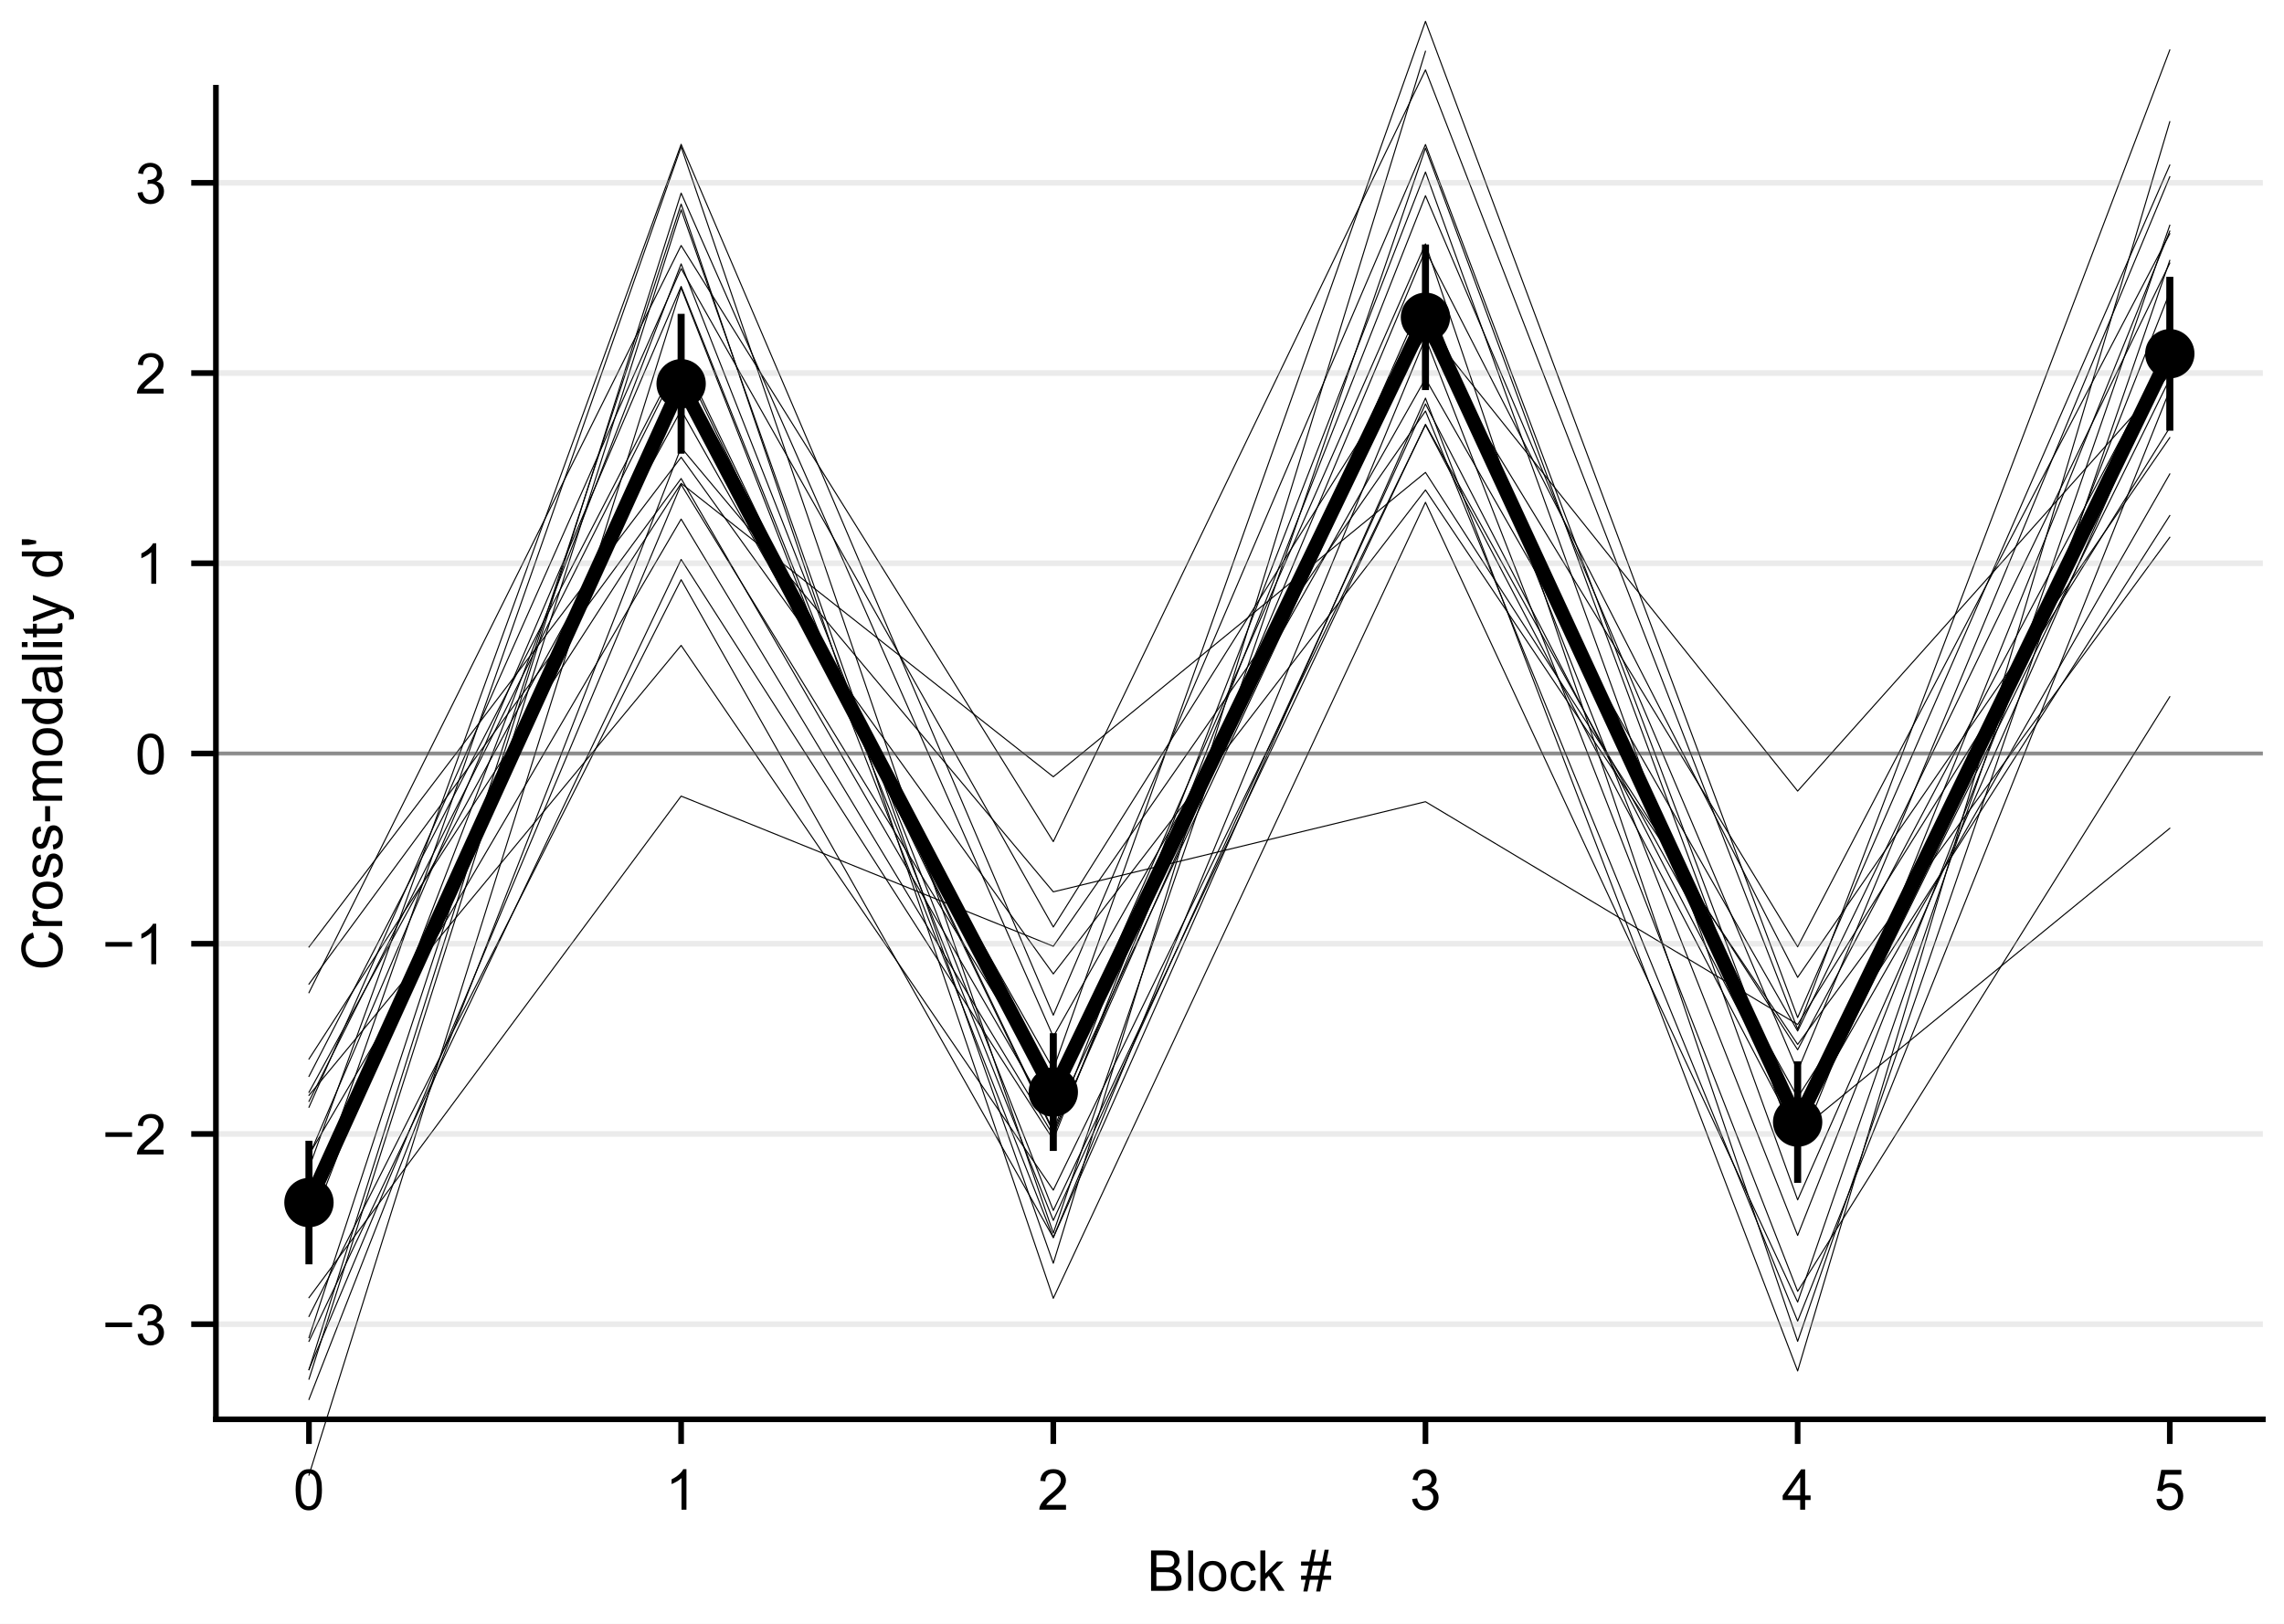
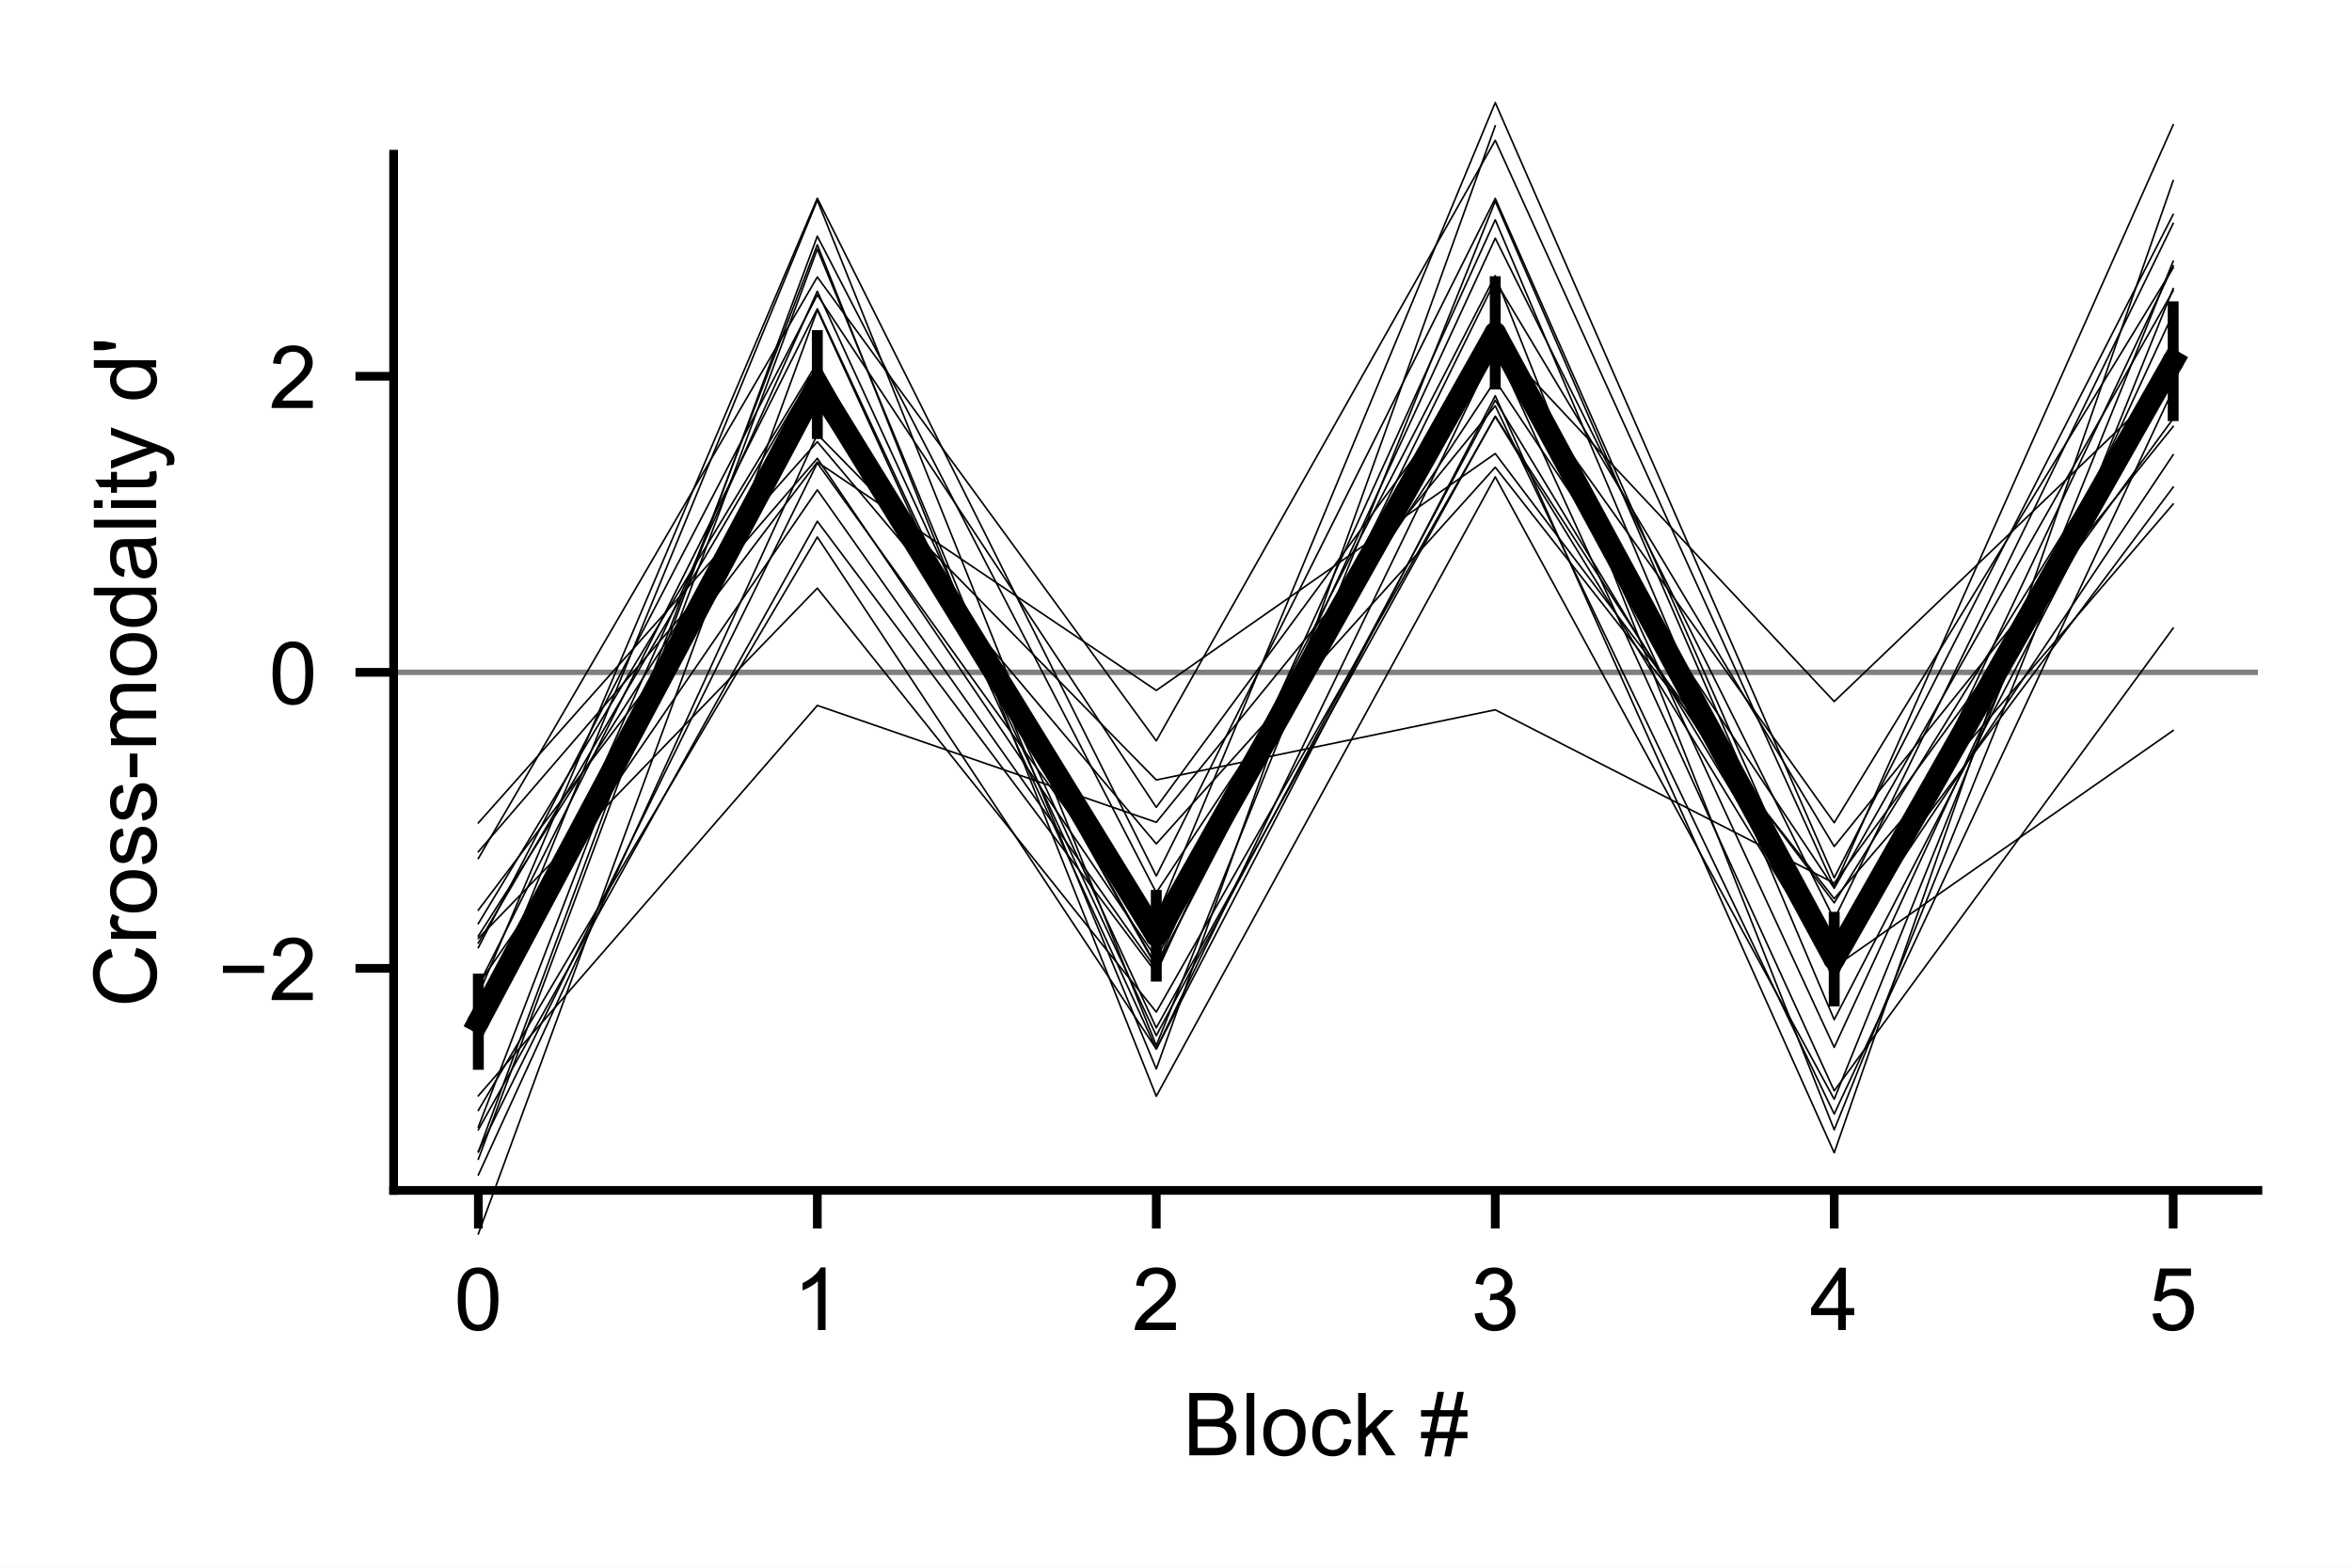
- <svg xmlns="http://www.w3.org/2000/svg" xmlns:xlink="http://www.w3.org/1999/xlink" width="324pt" height="230.4pt" viewBox="0 0 324 230.4" version="1.1">
+ <svg xmlns="http://www.w3.org/2000/svg" xmlns:xlink="http://www.w3.org/1999/xlink" width="216pt" height="144pt" viewBox="0 0 216 144" version="1.1">
  <defs>
    <style type="text/css">*{stroke-linejoin: round; stroke-linecap: butt}</style>
  </defs>
  <g id="figure_1">
    <g id="patch_1">
-       <path d="M 0 230.4  L 324 230.4  L 324 0  L 0 0  z " style="fill: #ffffff" />
+       <path d="M 0 144  L 216 144  L 216 0  L 0 0  z " style="fill: #ffffff" />
    </g>
    <g id="axes_1">
      <g id="patch_2">
-         <path d="M 30.629 201.384  L 321 201.384  L 321 12.445  L 30.629 12.445  z " style="fill: #ffffff" />
+         <path d="M 36.148 109.344  L 207.36 109.344  L 207.36 14.165  L 36.148 14.165  z " style="fill: #ffffff" />
      </g>
      <g id="line2d_1">
-         <path d="M 30.629 106.915  L 321 106.915  " clip-path="url(#p9a1f097218)" style="fill: none; stroke: #808080; stroke-width: 0.5; stroke-linecap: square" />
+         <path d="M 36.148 61.755  L 207.36 61.755  " clip-path="url(#pc5f1c92867)" style="fill: none; stroke: #808080; stroke-width: 0.5; stroke-linecap: square" />
      </g>
      <g id="line2d_2">
-         <path d="M 43.828 164.061  L 96.623 40.637  L 149.417 173.164  L 202.212 57.31  L 255.007 159.554  L 307.801 67.246  " style="fill: none; stroke: #000000; stroke-width: 0.15; stroke-linecap: square" />
+         <path d="M 43.93 90.543  L 75.06 28.367  L 106.189 95.128  L 137.319 36.766  L 168.448 88.272  L 199.578 41.771  " style="fill: none; stroke: #000000; stroke-width: 0.15; stroke-linecap: square" />
      </g>
      <g id="line2d_3">
-         <path d="M 43.828 156.275  L 96.623 51.051  L 149.417 160.635  L 202.212 41.702  L 255.007 175.297  L 307.801 41.456  " style="fill: none; stroke: #000000; stroke-width: 0.15; stroke-linecap: square" />
+         <path d="M 43.93 86.62  L 75.06 33.613  L 106.189 88.817  L 137.319 28.903  L 168.448 96.203  L 199.578 28.78  " style="fill: none; stroke: #000000; stroke-width: 0.15; stroke-linecap: square" />
      </g>
      <g id="line2d_4">
-         <path d="M 43.828 140.852  L 96.623 34.835  L 149.417 119.416  L 202.212 9.918  L 255.007 146.025  L 307.801 7.085  " style="fill: none; stroke: #000000; stroke-width: 0.15; stroke-linecap: square" />
+         <path d="M 43.93 78.851  L 75.06 25.444  L 106.189 68.052  L 137.319 12.892  L 168.448 81.457  L 199.578 11.465  " style="fill: none; stroke: #000000; stroke-width: 0.15; stroke-linecap: square" />
      </g>
      <g id="line2d_5">
-         <path d="M 43.828 155.421  L 96.623 91.573  L 149.417 168.867  L 202.212 60.287  L 255.007 161.125  L 307.801 53.737  " style="fill: none; stroke: #000000; stroke-width: 0.15; stroke-linecap: square" />
+         <path d="M 43.93 86.19  L 75.06 54.026  L 106.189 92.963  L 137.319 38.266  L 168.448 89.064  L 199.578 34.966  " style="fill: none; stroke: #000000; stroke-width: 0.15; stroke-linecap: square" />
      </g>
      <g id="line2d_6">
-         <path d="M 43.828 165.74  L 96.623 20.475  L 149.417 144.045  L 202.212 20.505  L 255.007 160.681  L 307.801 117.523  " style="fill: none; stroke: #000000; stroke-width: 0.15; stroke-linecap: square" />
+         <path d="M 43.93 91.388  L 75.06 18.21  L 106.189 80.459  L 137.319 18.225  L 168.448 88.84  L 199.578 67.099  " style="fill: none; stroke: #000000; stroke-width: 0.15; stroke-linecap: square" />
      </g>
      <g id="line2d_7">
-         <path d="M 43.828 174.509  L 96.623 37.445  L 149.417 171.749  L 202.212 60.215  L 255.007 155.707  L 307.801 73.146  " style="fill: none; stroke: #000000; stroke-width: 0.15; stroke-linecap: square" />
+         <path d="M 43.93 95.806  L 75.06 26.759  L 106.189 94.415  L 137.319 38.23  L 168.448 86.334  L 199.578 44.744  " style="fill: none; stroke: #000000; stroke-width: 0.15; stroke-linecap: square" />
      </g>
      <g id="line2d_8">
-         <path d="M 43.828 189.812  L 96.623 28.954  L 149.417 184.216  L 202.212 71.273  L 255.007 184.752  L 307.801 31.954  " style="fill: none; stroke: #000000; stroke-width: 0.15; stroke-linecap: square" />
+         <path d="M 43.93 103.515  L 75.06 22.482  L 106.189 100.696  L 137.319 43.8  L 168.448 100.966  L 199.578 23.993  " style="fill: none; stroke: #000000; stroke-width: 0.15; stroke-linecap: square" />
      </g>
      <g id="line2d_9">
-         <path d="M 43.828 195.688  L 96.623 29.764  L 149.417 179.24  L 202.212 7.273  " style="fill: none; stroke: #000000; stroke-width: 0.15; stroke-linecap: square" />
+         <path d="M 43.93 106.475  L 75.06 22.89  L 106.189 98.189  L 137.319 11.56  " style="fill: none; stroke: #000000; stroke-width: 0.15; stroke-linecap: square" />
      </g>
      <g id="line2d_10">
-         <path d="M 43.828 184.129  L 96.623 112.958  L 149.417 134.266  L 202.212 58.32  L 255.007 187.451  L 307.801 55.33  " style="fill: none; stroke: #000000; stroke-width: 0.15; stroke-linecap: square" />
+         <path d="M 43.93 100.652  L 75.06 64.799  L 106.189 75.533  L 137.319 37.275  L 168.448 102.325  L 199.578 35.768  " style="fill: none; stroke: #000000; stroke-width: 0.15; stroke-linecap: square" />
      </g>
      <g id="line2d_11">
-         <path d="M 43.828 194.359  L 96.623 27.397  L 149.417 147.096  L 202.212 53.72  L 255.007 146.289  L 307.801 37.327  " style="fill: none; stroke: #000000; stroke-width: 0.15; stroke-linecap: square" />
+         <path d="M 43.93 105.805  L 75.06 21.697  L 106.189 81.996  L 137.319 34.957  L 168.448 81.59  L 199.578 26.7  " style="fill: none; stroke: #000000; stroke-width: 0.15; stroke-linecap: square" />
      </g>
      <g id="line2d_12">
-         <path d="M 43.828 152.728  L 96.623 50.422  L 149.417 160.421  L 202.212 24.407  L 255.007 170.25  L 307.801 50.677  " style="fill: none; stroke: #000000; stroke-width: 0.15; stroke-linecap: square" />
+         <path d="M 43.93 84.833  L 75.06 33.296  L 106.189 88.709  L 137.319 20.191  L 168.448 93.661  L 199.578 33.424  " style="fill: none; stroke: #000000; stroke-width: 0.15; stroke-linecap: square" />
      </g>
      <g id="line2d_13">
-         <path d="M 43.828 157.105  L 96.623 38.105  L 149.417 131.533  L 202.212 47.617  L 255.007 134.341  L 307.801 33.159  " style="fill: none; stroke: #000000; stroke-width: 0.15; stroke-linecap: square" />
+         <path d="M 43.93 87.038  L 75.06 27.091  L 106.189 74.157  L 137.319 31.883  L 168.448 75.571  L 199.578 24.6  " style="fill: none; stroke: #000000; stroke-width: 0.15; stroke-linecap: square" />
      </g>
      <g id="line2d_14">
-         <path d="M 43.828 194.314  L 96.623 68.754  L 149.417 154.644  L 202.212 34.602  L 255.007 190.323  L 307.801 36.945  " style="fill: none; stroke: #000000; stroke-width: 0.15; stroke-linecap: square" />
+         <path d="M 43.93 105.783  L 75.06 42.531  L 106.189 85.799  L 137.319 25.327  L 168.448 103.772  L 199.578 26.507  " style="fill: none; stroke: #000000; stroke-width: 0.15; stroke-linecap: square" />
      </g>
      <g id="line2d_15">
-         <path d="M 43.828 150.266  L 96.623 68.584  L 149.417 110.216  L 202.212 67.03  L 255.007 148.949  L 307.801 49.15  " style="fill: none; stroke: #000000; stroke-width: 0.15; stroke-linecap: square" />
+         <path d="M 43.93 83.593  L 75.06 42.446  L 106.189 63.418  L 137.319 41.663  L 168.448 82.93  L 199.578 32.655  " style="fill: none; stroke: #000000; stroke-width: 0.15; stroke-linecap: square" />
      </g>
      <g id="line2d_16">
-         <path d="M 43.828 171.404  L 96.623 20.832  L 149.417 174.966  L 202.212 21.014  L 255.007 163.326  L 307.801 32.787  " style="fill: none; stroke: #000000; stroke-width: 0.15; stroke-linecap: square" />
+         <path d="M 43.93 94.242  L 75.06 18.39  L 106.189 96.036  L 137.319 18.482  L 168.448 90.172  L 199.578 24.413  " style="fill: none; stroke: #000000; stroke-width: 0.15; stroke-linecap: square" />
      </g>
      <g id="line2d_17">
-         <path d="M 43.828 198.565  L 96.623 63.507  L 149.417 126.544  L 202.212 113.753  L 255.007 145.363  L 307.801 60.657  " style="fill: none; stroke: #000000; stroke-width: 0.15; stroke-linecap: square" />
+         <path d="M 43.93 107.924  L 75.06 39.888  L 106.189 71.643  L 137.319 65.2  L 168.448 81.123  L 199.578 38.452  " style="fill: none; stroke: #000000; stroke-width: 0.15; stroke-linecap: square" />
      </g>
      <g id="line2d_18">
-         <path d="M 43.828 190.323  L 96.623 79.379  L 149.417 161.731  L 202.212 27.768  L 255.007 151.962  L 307.801 25.071  " style="fill: none; stroke: #000000; stroke-width: 0.15; stroke-linecap: square" />
+         <path d="M 43.93 103.772  L 75.06 47.883  L 106.189 89.369  L 137.319 21.884  L 168.448 84.448  L 199.578 20.525  " style="fill: none; stroke: #000000; stroke-width: 0.15; stroke-linecap: square" />
      </g>
      <g id="line2d_19">
-         <path d="M 43.828 163.869  L 96.623 73.653  L 149.417 161.086  L 202.212 35.502  L 255.007 138.677  L 307.801 62.09  " style="fill: none; stroke: #000000; stroke-width: 0.15; stroke-linecap: square" />
+         <path d="M 43.93 90.446  L 75.06 44.999  L 106.189 89.044  L 137.319 25.78  L 168.448 77.755  L 199.578 39.174  " style="fill: none; stroke: #000000; stroke-width: 0.15; stroke-linecap: square" />
      </g>
      <g id="line2d_20">
-         <path d="M 43.828 139.632  L 96.623 67.902  L 149.417 159.031  L 202.212 46.274  L 255.007 112.246  L 307.801 53.097  " style="fill: none; stroke: #000000; stroke-width: 0.15; stroke-linecap: square" />
+         <path d="M 43.93 78.236  L 75.06 42.102  L 106.189 88.009  L 137.319 31.206  L 168.448 64.44  L 199.578 34.644  " style="fill: none; stroke: #000000; stroke-width: 0.15; stroke-linecap: square" />
      </g>
      <g id="line2d_21">
-         <path d="M 43.828 209.307  L 96.623 40.848  L 149.417 175.601  L 202.212 47.938  L 255.007 183.225  L 307.801 98.855  " style="fill: none; stroke: #000000; stroke-width: 0.15; stroke-linecap: square" />
+         <path d="M 43.93 113.336  L 75.06 28.473  L 106.189 96.356  L 137.319 32.045  L 168.448 100.197  L 199.578 57.695  " style="fill: none; stroke: #000000; stroke-width: 0.15; stroke-linecap: square" />
      </g>
      <g id="line2d_22">
-         <path d="M 43.828 154.992  L 96.623 58.198  L 149.417 151.717  L 202.212 3.03  L 255.007 144.383  L 307.801 23.42  " style="fill: none; stroke: #000000; stroke-width: 0.15; stroke-linecap: square" />
+         <path d="M 43.93 85.974  L 75.06 37.214  L 106.189 84.324  L 137.319 9.422  L 168.448 80.63  L 199.578 19.694  " style="fill: none; stroke: #000000; stroke-width: 0.15; stroke-linecap: square" />
      </g>
      <g id="line2d_23">
-         <path d="M 43.828 134.373  L 96.623 64.88  L 149.417 138.192  L 202.212 69.52  L 255.007 148.194  L 307.801 76.233  " style="fill: none; stroke: #000000; stroke-width: 0.15; stroke-linecap: square" />
+         <path d="M 43.93 75.587  L 75.06 40.58  L 106.189 77.511  L 137.319 42.917  L 168.448 82.549  L 199.578 46.299  " style="fill: none; stroke: #000000; stroke-width: 0.15; stroke-linecap: square" />
      </g>
      <g id="line2d_24">
-         <path d="M 43.828 186.788  L 96.623 82.253  L 149.417 175.599  L 202.212 56.49  L 255.007 194.522  L 307.801 17.262  " style="fill: none; stroke: #000000; stroke-width: 0.15; stroke-linecap: square" />
+         <path d="M 43.93 101.992  L 75.06 49.331  L 106.189 96.355  L 137.319 36.353  L 168.448 105.888  L 199.578 16.592  " style="fill: none; stroke: #000000; stroke-width: 0.15; stroke-linecap: square" />
      </g>
      <g id="matplotlib.axis_1">
        <g id="xtick_1">
          <g id="line2d_25">
            <defs>
-               <path id="me7add43375" d="M 0 0  L 0 3.5  " style="stroke: #000000; stroke-width: 0.8" />
+               <path id="m82a7b250ed" d="M 0 0  L 0 3.5  " style="stroke: #000000; stroke-width: 0.8" />
            </defs>
            <g>
-               <use xlink:href="#me7add43375" x="43.828" y="201.384" style="stroke: #000000; stroke-width: 0.8" />
+               <use xlink:href="#m82a7b250ed" x="43.93" y="109.344" style="stroke: #000000; stroke-width: 0.8" />
            </g>
          </g>
          <g id="text_1">
-             <g transform="translate(41.60373 214.2084) scale(0.08 -0.08)">
+             <g transform="translate(41.70581 122.1686) scale(0.08 -0.08)">
              <defs>
                <path id="ArialMT-13" d="M 266 2259  Q 266 3072 433 3567  Q 600 4063 929 4331  Q 1259 4600 1759 4600  Q 2128 4600 2406 4451  Q 2684 4303 2865 4023  Q 3047 3744 3150 3342  Q 3253 2941 3253 2259  Q 3253 1453 3087 958  Q 2922 463 2592 192  Q 2263 -78 1759 -78  Q 1097 -78 719 397  Q 266 969 266 2259  z M 844 2259  Q 844 1131 1108 757  Q 1372 384 1759 384  Q 2147 384 2411 759  Q 2675 1134 2675 2259  Q 2675 3391 2411 3762  Q 2147 4134 1753 4134  Q 1366 4134 1134 3806  Q 844 3388 844 2259  z " transform="scale(0.015625)" />
              </defs>
              <use xlink:href="#ArialMT-13" />
            </g>
          </g>
        </g>
        <g id="xtick_2">
          <g id="line2d_26">
            <g>
-               <use xlink:href="#me7add43375" x="96.623" y="201.384" style="stroke: #000000; stroke-width: 0.8" />
+               <use xlink:href="#m82a7b250ed" x="75.06" y="109.344" style="stroke: #000000; stroke-width: 0.8" />
            </g>
          </g>
          <g id="text_2">
-             <g transform="translate(94.39833 214.2084) scale(0.08 -0.08)">
+             <g transform="translate(72.8353 122.1686) scale(0.08 -0.08)">
              <defs>
                <path id="ArialMT-14" d="M 2384 0  L 1822 0  L 1822 3584  Q 1619 3391 1289 3197  Q 959 3003 697 2906  L 697 3450  Q 1169 3672 1522 3987  Q 1875 4303 2022 4600  L 2384 4600  L 2384 0  z " transform="scale(0.015625)" />
              </defs>
              <use xlink:href="#ArialMT-14" />
            </g>
          </g>
        </g>
        <g id="xtick_3">
          <g id="line2d_27">
            <g>
-               <use xlink:href="#me7add43375" x="149.417" y="201.384" style="stroke: #000000; stroke-width: 0.8" />
+               <use xlink:href="#m82a7b250ed" x="106.189" y="109.344" style="stroke: #000000; stroke-width: 0.8" />
            </g>
          </g>
          <g id="text_3">
-             <g transform="translate(147.1929 214.2084) scale(0.08 -0.08)">
+             <g transform="translate(103.9648 122.1686) scale(0.08 -0.08)">
              <defs>
                <path id="ArialMT-15" d="M 3222 541  L 3222 0  L 194 0  Q 188 203 259 391  Q 375 700 629 1000  Q 884 1300 1366 1694  Q 2113 2306 2375 2664  Q 2638 3022 2638 3341  Q 2638 3675 2398 3904  Q 2159 4134 1775 4134  Q 1369 4134 1125 3890  Q 881 3647 878 3216  L 300 3275  Q 359 3922 746 4261  Q 1134 4600 1788 4600  Q 2447 4600 2831 4234  Q 3216 3869 3216 3328  Q 3216 3053 3103 2787  Q 2991 2522 2730 2228  Q 2469 1934 1863 1422  Q 1356 997 1212 845  Q 1069 694 975 541  L 3222 541  z " transform="scale(0.015625)" />
              </defs>
              <use xlink:href="#ArialMT-15" />
            </g>
          </g>
        </g>
        <g id="xtick_4">
          <g id="line2d_28">
            <g>
-               <use xlink:href="#me7add43375" x="202.212" y="201.384" style="stroke: #000000; stroke-width: 0.8" />
+               <use xlink:href="#m82a7b250ed" x="137.319" y="109.344" style="stroke: #000000; stroke-width: 0.8" />
            </g>
          </g>
          <g id="text_4">
-             <g transform="translate(199.9875 214.2084) scale(0.08 -0.08)">
+             <g transform="translate(135.0943 122.1686) scale(0.08 -0.08)">
              <defs>
                <path id="ArialMT-16" d="M 269 1209  L 831 1284  Q 928 806 1161 595  Q 1394 384 1728 384  Q 2125 384 2398 659  Q 2672 934 2672 1341  Q 2672 1728 2419 1979  Q 2166 2231 1775 2231  Q 1616 2231 1378 2169  L 1441 2663  Q 1497 2656 1531 2656  Q 1891 2656 2178 2843  Q 2466 3031 2466 3422  Q 2466 3731 2256 3934  Q 2047 4138 1716 4138  Q 1388 4138 1169 3931  Q 950 3725 888 3313  L 325 3413  Q 428 3978 793 4289  Q 1159 4600 1703 4600  Q 2078 4600 2393 4439  Q 2709 4278 2876 4000  Q 3044 3722 3044 3409  Q 3044 3113 2884 2869  Q 2725 2625 2413 2481  Q 2819 2388 3044 2092  Q 3269 1797 3269 1353  Q 3269 753 2831 336  Q 2394 -81 1725 -81  Q 1122 -81 723 278  Q 325 638 269 1209  z " transform="scale(0.015625)" />
              </defs>
              <use xlink:href="#ArialMT-16" />
            </g>
          </g>
        </g>
        <g id="xtick_5">
          <g id="line2d_29">
            <g>
-               <use xlink:href="#me7add43375" x="255.007" y="201.384" style="stroke: #000000; stroke-width: 0.8" />
+               <use xlink:href="#m82a7b250ed" x="168.448" y="109.344" style="stroke: #000000; stroke-width: 0.8" />
            </g>
          </g>
          <g id="text_5">
-             <g transform="translate(252.7821 214.2084) scale(0.08 -0.08)">
+             <g transform="translate(166.2238 122.1686) scale(0.08 -0.08)">
              <defs>
                <path id="ArialMT-17" d="M 2069 0  L 2069 1097  L 81 1097  L 81 1613  L 2172 4581  L 2631 4581  L 2631 1613  L 3250 1613  L 3250 1097  L 2631 1097  L 2631 0  L 2069 0  z M 2069 1613  L 2069 3678  L 634 1613  L 2069 1613  z " transform="scale(0.015625)" />
              </defs>
              <use xlink:href="#ArialMT-17" />
            </g>
          </g>
        </g>
        <g id="xtick_6">
          <g id="line2d_30">
            <g>
-               <use xlink:href="#me7add43375" x="307.801" y="201.384" style="stroke: #000000; stroke-width: 0.8" />
+               <use xlink:href="#m82a7b250ed" x="199.578" y="109.344" style="stroke: #000000; stroke-width: 0.8" />
            </g>
          </g>
          <g id="text_6">
-             <g transform="translate(305.5767 214.2084) scale(0.08 -0.08)">
+             <g transform="translate(197.3533 122.1686) scale(0.08 -0.08)">
              <defs>
                <path id="ArialMT-18" d="M 266 1200  L 856 1250  Q 922 819 1161 601  Q 1400 384 1738 384  Q 2144 384 2425 690  Q 2706 997 2706 1503  Q 2706 1984 2436 2262  Q 2166 2541 1728 2541  Q 1456 2541 1237 2417  Q 1019 2294 894 2097  L 366 2166  L 809 4519  L 3088 4519  L 3088 3981  L 1259 3981  L 1013 2750  Q 1425 3038 1878 3038  Q 2478 3038 2890 2622  Q 3303 2206 3303 1553  Q 3303 931 2941 478  Q 2500 -78 1738 -78  Q 1113 -78 717 272  Q 322 622 266 1200  z " transform="scale(0.015625)" />
              </defs>
              <use xlink:href="#ArialMT-18" />
            </g>
          </g>
        </g>
        <g id="text_7">
-           <g transform="translate(162.6977 225.7162) scale(0.08 -0.08)">
+           <g transform="translate(108.637 133.6764) scale(0.08 -0.08)">
            <defs>
              <path id="ArialMT-25" d="M 469 0  L 469 4581  L 2188 4581  Q 2713 4581 3030 4442  Q 3347 4303 3526 4014  Q 3706 3725 3706 3409  Q 3706 3116 3547 2856  Q 3388 2597 3066 2438  Q 3481 2316 3704 2022  Q 3928 1728 3928 1328  Q 3928 1006 3792 729  Q 3656 453 3456 303  Q 3256 153 2954 76  Q 2653 0 2216 0  L 469 0  z M 1075 2656  L 2066 2656  Q 2469 2656 2644 2709  Q 2875 2778 2992 2937  Q 3109 3097 3109 3338  Q 3109 3566 3000 3739  Q 2891 3913 2687 3977  Q 2484 4041 1991 4041  L 1075 4041  L 1075 2656  z M 1075 541  L 2216 541  Q 2509 541 2628 563  Q 2838 600 2978 687  Q 3119 775 3209 942  Q 3300 1109 3300 1328  Q 3300 1584 3169 1773  Q 3038 1963 2805 2039  Q 2572 2116 2134 2116  L 1075 2116  L 1075 541  z " transform="scale(0.015625)" />
              <path id="ArialMT-4f" d="M 409 0  L 409 4581  L 972 4581  L 972 0  L 409 0  z " transform="scale(0.015625)" />
              <path id="ArialMT-52" d="M 213 1659  Q 213 2581 725 3025  Q 1153 3394 1769 3394  Q 2453 3394 2887 2945  Q 3322 2497 3322 1706  Q 3322 1066 3130 698  Q 2938 331 2570 128  Q 2203 -75 1769 -75  Q 1072 -75 642 372  Q 213 819 213 1659  z M 791 1659  Q 791 1022 1069 705  Q 1347 388 1769 388  Q 2188 388 2466 706  Q 2744 1025 2744 1678  Q 2744 2294 2464 2611  Q 2184 2928 1769 2928  Q 1347 2928 1069 2612  Q 791 2297 791 1659  z " transform="scale(0.015625)" />
              <path id="ArialMT-46" d="M 2588 1216  L 3141 1144  Q 3050 572 2676 248  Q 2303 -75 1759 -75  Q 1078 -75 664 370  Q 250 816 250 1647  Q 250 2184 428 2587  Q 606 2991 970 3192  Q 1334 3394 1763 3394  Q 2303 3394 2647 3120  Q 2991 2847 3088 2344  L 2541 2259  Q 2463 2594 2264 2762  Q 2066 2931 1784 2931  Q 1359 2931 1093 2626  Q 828 2322 828 1663  Q 828 994 1084 691  Q 1341 388 1753 388  Q 2084 388 2306 591  Q 2528 794 2588 1216  z " transform="scale(0.015625)" />
              <path id="ArialMT-4e" d="M 425 0  L 425 4581  L 988 4581  L 988 1969  L 2319 3319  L 3047 3319  L 1778 2088  L 3175 0  L 2481 0  L 1384 1697  L 988 1316  L 988 0  L 425 0  z " transform="scale(0.015625)" />
              <path id="ArialMT-3" transform="scale(0.015625)" />
              <path id="ArialMT-6" d="M 322 -78  L 594 1253  L 66 1253  L 66 1719  L 688 1719  L 919 2853  L 66 2853  L 66 3319  L 1013 3319  L 1284 4659  L 1753 4659  L 1481 3319  L 2466 3319  L 2738 4659  L 3209 4659  L 2938 3319  L 3478 3319  L 3478 2853  L 2844 2853  L 2609 1719  L 3478 1719  L 3478 1253  L 2516 1253  L 2244 -78  L 1775 -78  L 2044 1253  L 1063 1253  L 791 -78  L 322 -78  z M 1156 1719  L 2138 1719  L 2372 2853  L 1388 2853  L 1156 1719  z " transform="scale(0.015625)" />
            </defs>
            <use xlink:href="#ArialMT-25" />
            <use xlink:href="#ArialMT-4f" transform="translate(66.70312 0)" />
            <use xlink:href="#ArialMT-52" transform="translate(88.92188 0)" />
            <use xlink:href="#ArialMT-46" transform="translate(144.5312 0)" />
            <use xlink:href="#ArialMT-4e" transform="translate(194.5312 0)" />
            <use xlink:href="#ArialMT-3" transform="translate(244.5312 0)" />
            <use xlink:href="#ArialMT-6" transform="translate(272.3125 0)" />
          </g>
        </g>
      </g>
      <g id="matplotlib.axis_2">
        <g id="ytick_1">
          <g id="line2d_31">
-             <path d="M 30.629 187.888  L 321 187.888  " clip-path="url(#p9a1f097218)" style="fill: none; stroke: #b0b0b0; stroke-opacity: 0.25; stroke-width: 0.8; stroke-linecap: square" />
-           </g>
-           <g id="line2d_32">
            <defs>
-               <path id="m107c733d16" d="M 0 0  L -3.5 0  " style="stroke: #000000; stroke-width: 0.8" />
+               <path id="m3c83c09812" d="M 0 0  L -3.5 0  " style="stroke: #000000; stroke-width: 0.8" />
            </defs>
            <g>
-               <use xlink:href="#m107c733d16" x="30.629" y="187.888" style="stroke: #000000; stroke-width: 0.8" />
+               <use xlink:href="#m3c83c09812" x="36.148" y="88.949" style="stroke: #000000; stroke-width: 0.8" />
            </g>
          </g>
          <g id="text_8">
-             <g transform="translate(14.50821 190.8006) scale(0.08 -0.08)">
+             <g transform="translate(20.02656 91.86094) scale(0.08 -0.08)">
              <defs>
                <path id="ArialMT-ed" d="M 3381 1997  L 356 1997  L 356 2522  L 3381 2522  L 3381 1997  z " transform="scale(0.015625)" />
              </defs>
-               <use xlink:href="#ArialMT-ed" />
-               <use xlink:href="#ArialMT-16" transform="translate(58.40625 0)" />
-             </g>
-           </g>
-         </g>
-         <g id="ytick_2">
-           <g id="line2d_33">
-             <path d="M 30.629 160.897  L 321 160.897  " clip-path="url(#p9a1f097218)" style="fill: none; stroke: #b0b0b0; stroke-opacity: 0.25; stroke-width: 0.8; stroke-linecap: square" />
-           </g>
-           <g id="line2d_34">
-             <g>
-               <use xlink:href="#m107c733d16" x="30.629" y="160.897" style="stroke: #000000; stroke-width: 0.8" />
-             </g>
-           </g>
-           <g id="text_9">
-             <g transform="translate(14.50821 163.8093) scale(0.08 -0.08)">
              <use xlink:href="#ArialMT-ed" />
              <use xlink:href="#ArialMT-15" transform="translate(58.40625 0)" />
            </g>
          </g>
        </g>
+         <g id="ytick_2">
+           <g id="line2d_32">
+             <g>
+               <use xlink:href="#m3c83c09812" x="36.148" y="61.755" style="stroke: #000000; stroke-width: 0.8" />
+             </g>
+           </g>
+           <g id="text_9">
+             <g transform="translate(24.69906 64.66688) scale(0.08 -0.08)">
+               <use xlink:href="#ArialMT-13" />
+             </g>
+           </g>
+         </g>
        <g id="ytick_3">
-           <g id="line2d_35">
-             <path d="M 30.629 133.906  L 321 133.906  " clip-path="url(#p9a1f097218)" style="fill: none; stroke: #b0b0b0; stroke-opacity: 0.25; stroke-width: 0.8; stroke-linecap: square" />
-           </g>
-           <g id="line2d_36">
-             <g>
-               <use xlink:href="#m107c733d16" x="30.629" y="133.906" style="stroke: #000000; stroke-width: 0.8" />
+           <g id="line2d_33">
+             <g>
+               <use xlink:href="#m3c83c09812" x="36.148" y="34.561" style="stroke: #000000; stroke-width: 0.8" />
            </g>
          </g>
          <g id="text_10">
-             <g transform="translate(14.50821 136.8181) scale(0.08 -0.08)">
-               <use xlink:href="#ArialMT-ed" />
-               <use xlink:href="#ArialMT-14" transform="translate(58.40625 0)" />
-             </g>
-           </g>
-         </g>
-         <g id="ytick_4">
-           <g id="line2d_37">
-             <path d="M 30.629 106.915  L 321 106.915  " clip-path="url(#p9a1f097218)" style="fill: none; stroke: #b0b0b0; stroke-opacity: 0.25; stroke-width: 0.8; stroke-linecap: square" />
-           </g>
-           <g id="line2d_38">
-             <g>
-               <use xlink:href="#m107c733d16" x="30.629" y="106.915" style="stroke: #000000; stroke-width: 0.8" />
-             </g>
-           </g>
-           <g id="text_11">
-             <g transform="translate(19.18071 109.8268) scale(0.08 -0.08)">
-               <use xlink:href="#ArialMT-13" />
-             </g>
-           </g>
-         </g>
-         <g id="ytick_5">
-           <g id="line2d_39">
-             <path d="M 30.629 79.923  L 321 79.923  " clip-path="url(#p9a1f097218)" style="fill: none; stroke: #b0b0b0; stroke-opacity: 0.25; stroke-width: 0.8; stroke-linecap: square" />
-           </g>
-           <g id="line2d_40">
-             <g>
-               <use xlink:href="#m107c733d16" x="30.629" y="79.923" style="stroke: #000000; stroke-width: 0.8" />
-             </g>
-           </g>
-           <g id="text_12">
-             <g transform="translate(19.18071 82.83552) scale(0.08 -0.08)">
-               <use xlink:href="#ArialMT-14" />
-             </g>
-           </g>
-         </g>
-         <g id="ytick_6">
-           <g id="line2d_41">
-             <path d="M 30.629 52.932  L 321 52.932  " clip-path="url(#p9a1f097218)" style="fill: none; stroke: #b0b0b0; stroke-opacity: 0.25; stroke-width: 0.8; stroke-linecap: square" />
-           </g>
-           <g id="line2d_42">
-             <g>
-               <use xlink:href="#m107c733d16" x="30.629" y="52.932" style="stroke: #000000; stroke-width: 0.8" />
-             </g>
-           </g>
-           <g id="text_13">
-             <g transform="translate(19.18071 55.84424) scale(0.08 -0.08)">
+             <g transform="translate(24.69906 37.47282) scale(0.08 -0.08)">
              <use xlink:href="#ArialMT-15" />
            </g>
          </g>
        </g>
-         <g id="ytick_7">
-           <g id="line2d_43">
-             <path d="M 30.629 25.941  L 321 25.941  " clip-path="url(#p9a1f097218)" style="fill: none; stroke: #b0b0b0; stroke-opacity: 0.25; stroke-width: 0.8; stroke-linecap: square" />
-           </g>
-           <g id="line2d_44">
-             <g>
-               <use xlink:href="#m107c733d16" x="30.629" y="25.941" style="stroke: #000000; stroke-width: 0.8" />
-             </g>
-           </g>
-           <g id="text_14">
-             <g transform="translate(19.18071 28.85297) scale(0.08 -0.08)">
-               <use xlink:href="#ArialMT-16" />
-             </g>
-           </g>
-         </g>
-         <g id="text_15">
-           <g transform="translate(8.824459 137.6847) rotate(-90) scale(0.08 -0.08)">
+         <g id="text_11">
+           <g transform="translate(14.34281 92.52477) rotate(-90) scale(0.08 -0.08)">
            <defs>
              <path id="ArialMT-26" d="M 3763 1606  L 4369 1453  Q 4178 706 3683 314  Q 3188 -78 2472 -78  Q 1731 -78 1267 223  Q 803 525 561 1097  Q 319 1669 319 2325  Q 319 3041 592 3573  Q 866 4106 1370 4382  Q 1875 4659 2481 4659  Q 3169 4659 3637 4309  Q 4106 3959 4291 3325  L 3694 3184  Q 3534 3684 3231 3912  Q 2928 4141 2469 4141  Q 1941 4141 1586 3887  Q 1231 3634 1087 3207  Q 944 2781 944 2328  Q 944 1744 1114 1308  Q 1284 872 1643 656  Q 2003 441 2422 441  Q 2931 441 3284 734  Q 3638 1028 3763 1606  z " transform="scale(0.015625)" />
              <path id="ArialMT-55" d="M 416 0  L 416 3319  L 922 3319  L 922 2816  Q 1116 3169 1280 3281  Q 1444 3394 1641 3394  Q 1925 3394 2219 3213  L 2025 2691  Q 1819 2813 1613 2813  Q 1428 2813 1281 2702  Q 1134 2591 1072 2394  Q 978 2094 978 1738  L 978 0  L 416 0  z " transform="scale(0.015625)" />
              <path id="ArialMT-56" d="M 197 991  L 753 1078  Q 800 744 1014 566  Q 1228 388 1613 388  Q 2000 388 2187 545  Q 2375 703 2375 916  Q 2375 1106 2209 1216  Q 2094 1291 1634 1406  Q 1016 1563 777 1677  Q 538 1791 414 1992  Q 291 2194 291 2438  Q 291 2659 392 2848  Q 494 3038 669 3163  Q 800 3259 1026 3326  Q 1253 3394 1513 3394  Q 1903 3394 2198 3281  Q 2494 3169 2634 2976  Q 2775 2784 2828 2463  L 2278 2388  Q 2241 2644 2061 2787  Q 1881 2931 1553 2931  Q 1166 2931 1000 2803  Q 834 2675 834 2503  Q 834 2394 903 2306  Q 972 2216 1119 2156  Q 1203 2125 1616 2013  Q 2213 1853 2448 1751  Q 2684 1650 2818 1456  Q 2953 1263 2953 975  Q 2953 694 2789 445  Q 2625 197 2315 61  Q 2006 -75 1616 -75  Q 969 -75 630 194  Q 291 463 197 991  z " transform="scale(0.015625)" />
              <path id="ArialMT-10" d="M 203 1375  L 203 1941  L 1931 1941  L 1931 1375  L 203 1375  z " transform="scale(0.015625)" />
              <path id="ArialMT-50" d="M 422 0  L 422 3319  L 925 3319  L 925 2853  Q 1081 3097 1340 3245  Q 1600 3394 1931 3394  Q 2300 3394 2536 3241  Q 2772 3088 2869 2813  Q 3263 3394 3894 3394  Q 4388 3394 4653 3120  Q 4919 2847 4919 2278  L 4919 0  L 4359 0  L 4359 2091  Q 4359 2428 4304 2576  Q 4250 2725 4106 2815  Q 3963 2906 3769 2906  Q 3419 2906 3187 2673  Q 2956 2441 2956 1928  L 2956 0  L 2394 0  L 2394 2156  Q 2394 2531 2256 2718  Q 2119 2906 1806 2906  Q 1569 2906 1367 2781  Q 1166 2656 1075 2415  Q 984 2175 984 1722  L 984 0  L 422 0  z " transform="scale(0.015625)" />
              <path id="ArialMT-47" d="M 2575 0  L 2575 419  Q 2259 -75 1647 -75  Q 1250 -75 917 144  Q 584 363 401 755  Q 219 1147 219 1656  Q 219 2153 384 2558  Q 550 2963 881 3178  Q 1213 3394 1622 3394  Q 1922 3394 2156 3267  Q 2391 3141 2538 2938  L 2538 4581  L 3097 4581  L 3097 0  L 2575 0  z M 797 1656  Q 797 1019 1065 703  Q 1334 388 1700 388  Q 2069 388 2326 689  Q 2584 991 2584 1609  Q 2584 2291 2321 2609  Q 2059 2928 1675 2928  Q 1300 2928 1048 2622  Q 797 2316 797 1656  z " transform="scale(0.015625)" />
              <path id="ArialMT-44" d="M 2588 409  Q 2275 144 1986 34  Q 1697 -75 1366 -75  Q 819 -75 525 192  Q 231 459 231 875  Q 231 1119 342 1320  Q 453 1522 633 1644  Q 813 1766 1038 1828  Q 1203 1872 1538 1913  Q 2219 1994 2541 2106  Q 2544 2222 2544 2253  Q 2544 2597 2384 2738  Q 2169 2928 1744 2928  Q 1347 2928 1158 2789  Q 969 2650 878 2297  L 328 2372  Q 403 2725 575 2942  Q 747 3159 1072 3276  Q 1397 3394 1825 3394  Q 2250 3394 2515 3294  Q 2781 3194 2906 3042  Q 3031 2891 3081 2659  Q 3109 2516 3109 2141  L 3109 1391  Q 3109 606 3145 398  Q 3181 191 3288 0  L 2700 0  Q 2613 175 2588 409  z M 2541 1666  Q 2234 1541 1622 1453  Q 1275 1403 1131 1340  Q 988 1278 909 1158  Q 831 1038 831 891  Q 831 666 1001 516  Q 1172 366 1500 366  Q 1825 366 2078 508  Q 2331 650 2450 897  Q 2541 1088 2541 1459  L 2541 1666  z " transform="scale(0.015625)" />
              <path id="ArialMT-4c" d="M 425 3934  L 425 4581  L 988 4581  L 988 3934  L 425 3934  z M 425 0  L 425 3319  L 988 3319  L 988 0  L 425 0  z " transform="scale(0.015625)" />
              <path id="ArialMT-57" d="M 1650 503  L 1731 6  Q 1494 -44 1306 -44  Q 1000 -44 831 53  Q 663 150 594 308  Q 525 466 525 972  L 525 2881  L 113 2881  L 113 3319  L 525 3319  L 525 4141  L 1084 4478  L 1084 3319  L 1650 3319  L 1650 2881  L 1084 2881  L 1084 941  Q 1084 700 1114 631  Q 1144 563 1211 522  Q 1278 481 1403 481  Q 1497 481 1650 503  z " transform="scale(0.015625)" />
              <path id="ArialMT-5c" d="M 397 -1278  L 334 -750  Q 519 -800 656 -800  Q 844 -800 956 -737  Q 1069 -675 1141 -563  Q 1194 -478 1313 -144  Q 1328 -97 1363 -6  L 103 3319  L 709 3319  L 1400 1397  Q 1534 1031 1641 628  Q 1738 1016 1872 1384  L 2581 3319  L 3144 3319  L 1881 -56  Q 1678 -603 1566 -809  Q 1416 -1088 1222 -1217  Q 1028 -1347 759 -1347  Q 597 -1347 397 -1278  z " transform="scale(0.015625)" />
              <path id="ArialMT-a" d="M 425 2959  L 281 3816  L 281 4581  L 922 4581  L 922 3816  L 772 2959  L 425 2959  z " transform="scale(0.015625)" />
            </defs>
            <use xlink:href="#ArialMT-26" />
            <use xlink:href="#ArialMT-55" transform="translate(72.21875 0)" />
            <use xlink:href="#ArialMT-52" transform="translate(105.5156 0)" />
            <use xlink:href="#ArialMT-56" transform="translate(161.125 0)" />
            <use xlink:href="#ArialMT-56" transform="translate(211.125 0)" />
            <use xlink:href="#ArialMT-10" transform="translate(261.125 0)" />
            <use xlink:href="#ArialMT-50" transform="translate(294.4219 0)" />
            <use xlink:href="#ArialMT-52" transform="translate(377.7188 0)" />
            <use xlink:href="#ArialMT-47" transform="translate(433.3281 0)" />
            <use xlink:href="#ArialMT-44" transform="translate(488.9375 0)" />
            <use xlink:href="#ArialMT-4f" transform="translate(544.5469 0)" />
            <use xlink:href="#ArialMT-4c" transform="translate(566.7656 0)" />
            <use xlink:href="#ArialMT-57" transform="translate(588.9844 0)" />
            <use xlink:href="#ArialMT-5c" transform="translate(616.7656 0)" />
            <use xlink:href="#ArialMT-3" transform="translate(666.7656 0)" />
            <use xlink:href="#ArialMT-47" transform="translate(694.5469 0)" />
            <use xlink:href="#ArialMT-a" transform="translate(750.1562 0)" />
          </g>
        </g>
      </g>
      <g id="LineCollection_1">
-         <path d="M 43.828 179.395  L 43.828 161.866  " style="fill: none; stroke: #000000" />
-         <path d="M 96.623 64.378  L 96.623 44.527  " style="fill: none; stroke: #000000" />
-         <path d="M 149.417 163.308  L 149.417 146.603  " style="fill: none; stroke: #000000" />
-         <path d="M 202.212 55.346  L 202.212 34.694  " style="fill: none; stroke: #000000" />
-         <path d="M 255.007 167.83  L 255.007 150.592  " style="fill: none; stroke: #000000" />
-         <path d="M 307.801 61.107  L 307.801 39.275  " style="fill: none; stroke: #000000" />
+         <path d="M 43.93 98.267  L 43.93 89.437  " style="fill: none; stroke: #000000" />
+         <path d="M 75.06 40.326  L 75.06 30.327  " style="fill: none; stroke: #000000" />
+         <path d="M 106.189 90.163  L 106.189 81.748  " style="fill: none; stroke: #000000" />
+         <path d="M 137.319 35.777  L 137.319 25.373  " style="fill: none; stroke: #000000" />
+         <path d="M 168.448 92.441  L 168.448 83.757  " style="fill: none; stroke: #000000" />
+         <path d="M 199.578 38.679  L 199.578 27.681  " style="fill: none; stroke: #000000" />
      </g>
      <g id="patch_3">
-         <path d="M 30.629 201.384  L 30.629 12.445  " style="fill: none; stroke: #000000; stroke-width: 0.8; stroke-linejoin: miter; stroke-linecap: square" />
+         <path d="M 36.148 109.344  L 36.148 14.165  " style="fill: none; stroke: #000000; stroke-width: 0.8; stroke-linejoin: miter; stroke-linecap: square" />
      </g>
      <g id="patch_4">
-         <path d="M 30.629 201.384  L 321 201.384  " style="fill: none; stroke: #000000; stroke-width: 0.8; stroke-linejoin: miter; stroke-linecap: square" />
-       </g>
-       <g id="line2d_45">
-         <path d="M 43.828 170.631  L 96.623 54.452  L 149.417 154.955  L 202.212 45.02  L 255.007 159.211  L 307.801 50.191  " clip-path="url(#p9a1f097218)" style="fill: none; stroke: #000000; stroke-width: 2; stroke-linecap: square" />
+         <path d="M 36.148 109.344  L 207.36 109.344  " style="fill: none; stroke: #000000; stroke-width: 0.8; stroke-linejoin: miter; stroke-linecap: square" />
+       </g>
+       <g id="line2d_34">
+         <path d="M 43.93 93.852  L 75.06 35.327  L 106.189 85.956  L 137.319 30.575  L 168.448 88.099  L 199.578 33.18  " style="fill: none; stroke: #000000; stroke-width: 2; stroke-linecap: square" />
        <defs>
-           <path id="m29c8887fa1" d="M 0 3  C 0.796 3 1.559 2.684 2.121 2.121  C 2.684 1.559 3 0.796 3 0  C 3 -0.796 2.684 -1.559 2.121 -2.121  C 1.559 -2.684 0.796 -3 0 -3  C -0.796 -3 -1.559 -2.684 -2.121 -2.121  C -2.684 -1.559 -3 -0.796 -3 0  C -3 0.796 -2.684 1.559 -2.121 2.121  C -1.559 2.684 -0.796 3 0 3  z " style="stroke: #000000" />
+           <path id="m3026d6ba96" d="M 0 0.5  C 0.133 0.5 0.26 0.447 0.354 0.354  C 0.447 0.26 0.5 0.133 0.5 0  C 0.5 -0.133 0.447 -0.26 0.354 -0.354  C 0.26 -0.447 0.133 -0.5 0 -0.5  C -0.133 -0.5 -0.26 -0.447 -0.354 -0.354  C -0.447 -0.26 -0.5 -0.133 -0.5 0  C -0.5 0.133 -0.447 0.26 -0.354 0.354  C -0.26 0.447 -0.133 0.5 0 0.5  z " style="stroke: #000000" />
        </defs>
-         <g clip-path="url(#p9a1f097218)">
-           <use xlink:href="#m29c8887fa1" x="43.828" y="170.631" style="stroke: #000000" />
-           <use xlink:href="#m29c8887fa1" x="96.623" y="54.452" style="stroke: #000000" />
-           <use xlink:href="#m29c8887fa1" x="149.417" y="154.955" style="stroke: #000000" />
-           <use xlink:href="#m29c8887fa1" x="202.212" y="45.02" style="stroke: #000000" />
-           <use xlink:href="#m29c8887fa1" x="255.007" y="159.211" style="stroke: #000000" />
-           <use xlink:href="#m29c8887fa1" x="307.801" y="50.191" style="stroke: #000000" />
+         <g>
+           <use xlink:href="#m3026d6ba96" x="43.93" y="93.852" style="stroke: #000000" />
+           <use xlink:href="#m3026d6ba96" x="75.06" y="35.327" style="stroke: #000000" />
+           <use xlink:href="#m3026d6ba96" x="106.189" y="85.956" style="stroke: #000000" />
+           <use xlink:href="#m3026d6ba96" x="137.319" y="30.575" style="stroke: #000000" />
+           <use xlink:href="#m3026d6ba96" x="168.448" y="88.099" style="stroke: #000000" />
+           <use xlink:href="#m3026d6ba96" x="199.578" y="33.18" style="stroke: #000000" />
        </g>
      </g>
    </g>
  </g>
  <defs>
-     <clipPath id="p9a1f097218">
-       <rect x="30.629" y="12.445" width="290.37" height="188.939" />
+     <clipPath id="pc5f1c92867">
+       <rect x="36.148" y="14.165" width="171.212" height="95.179" />
    </clipPath>
  </defs>
</svg>
